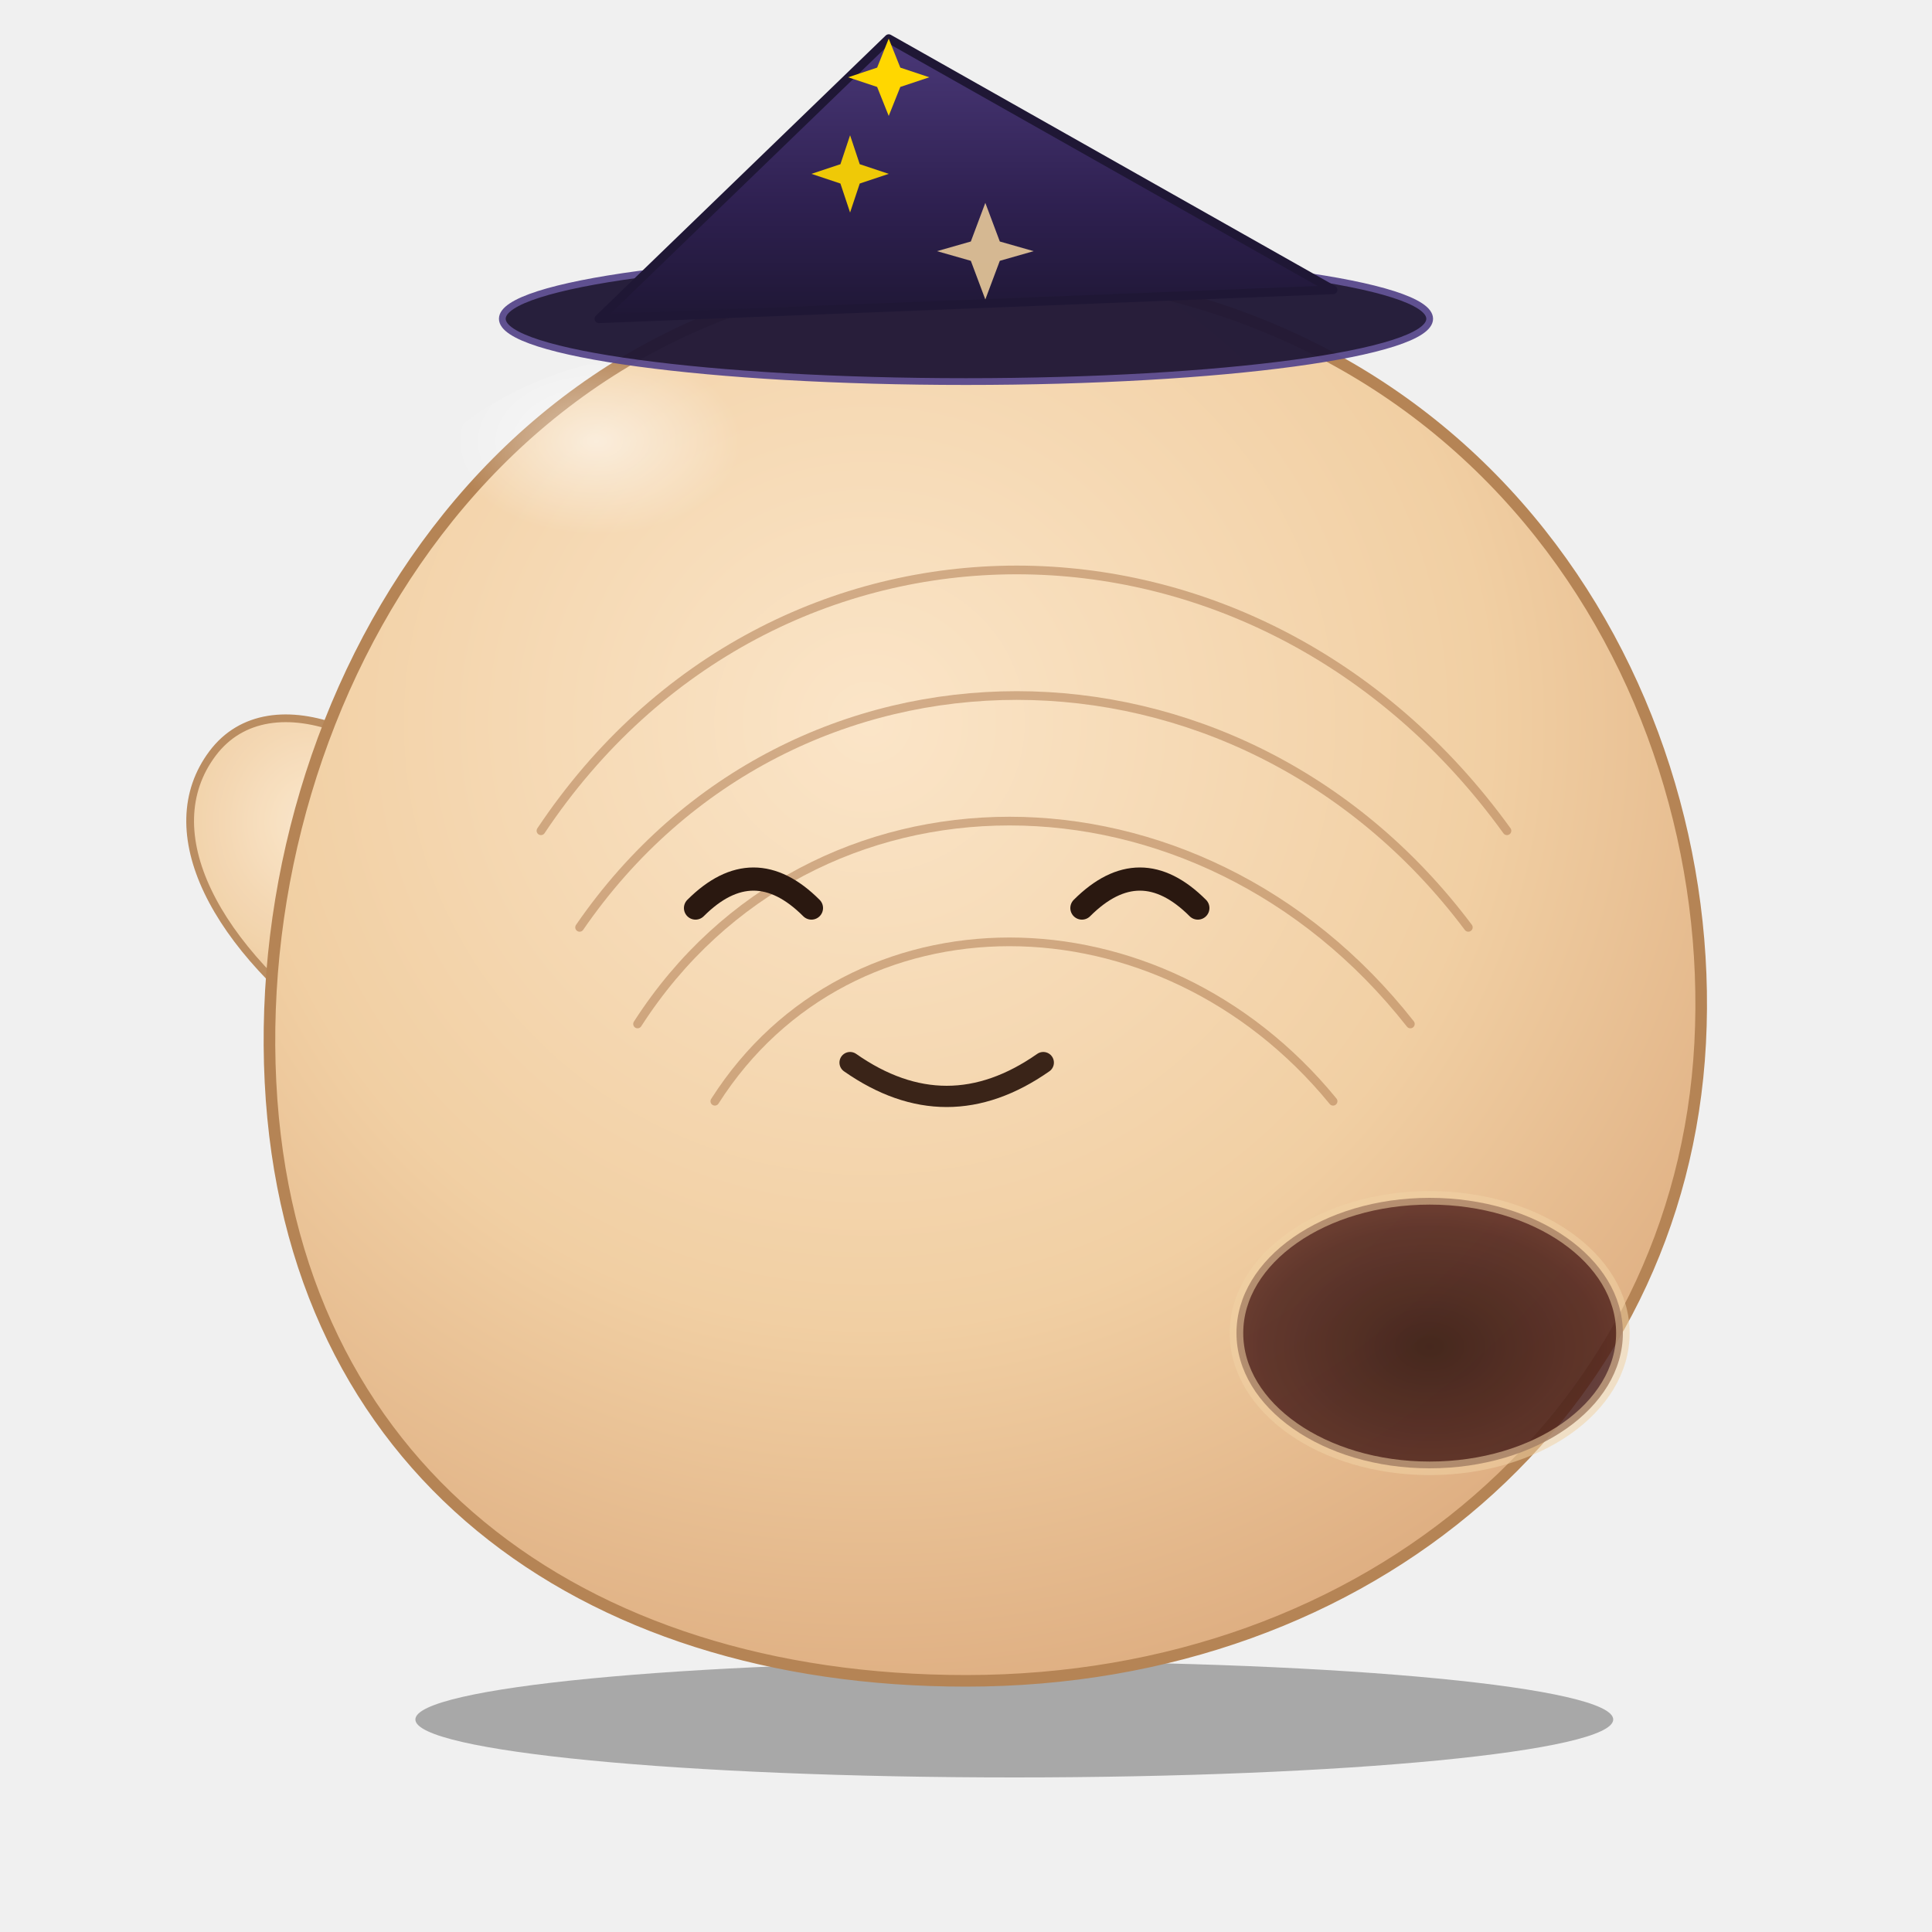
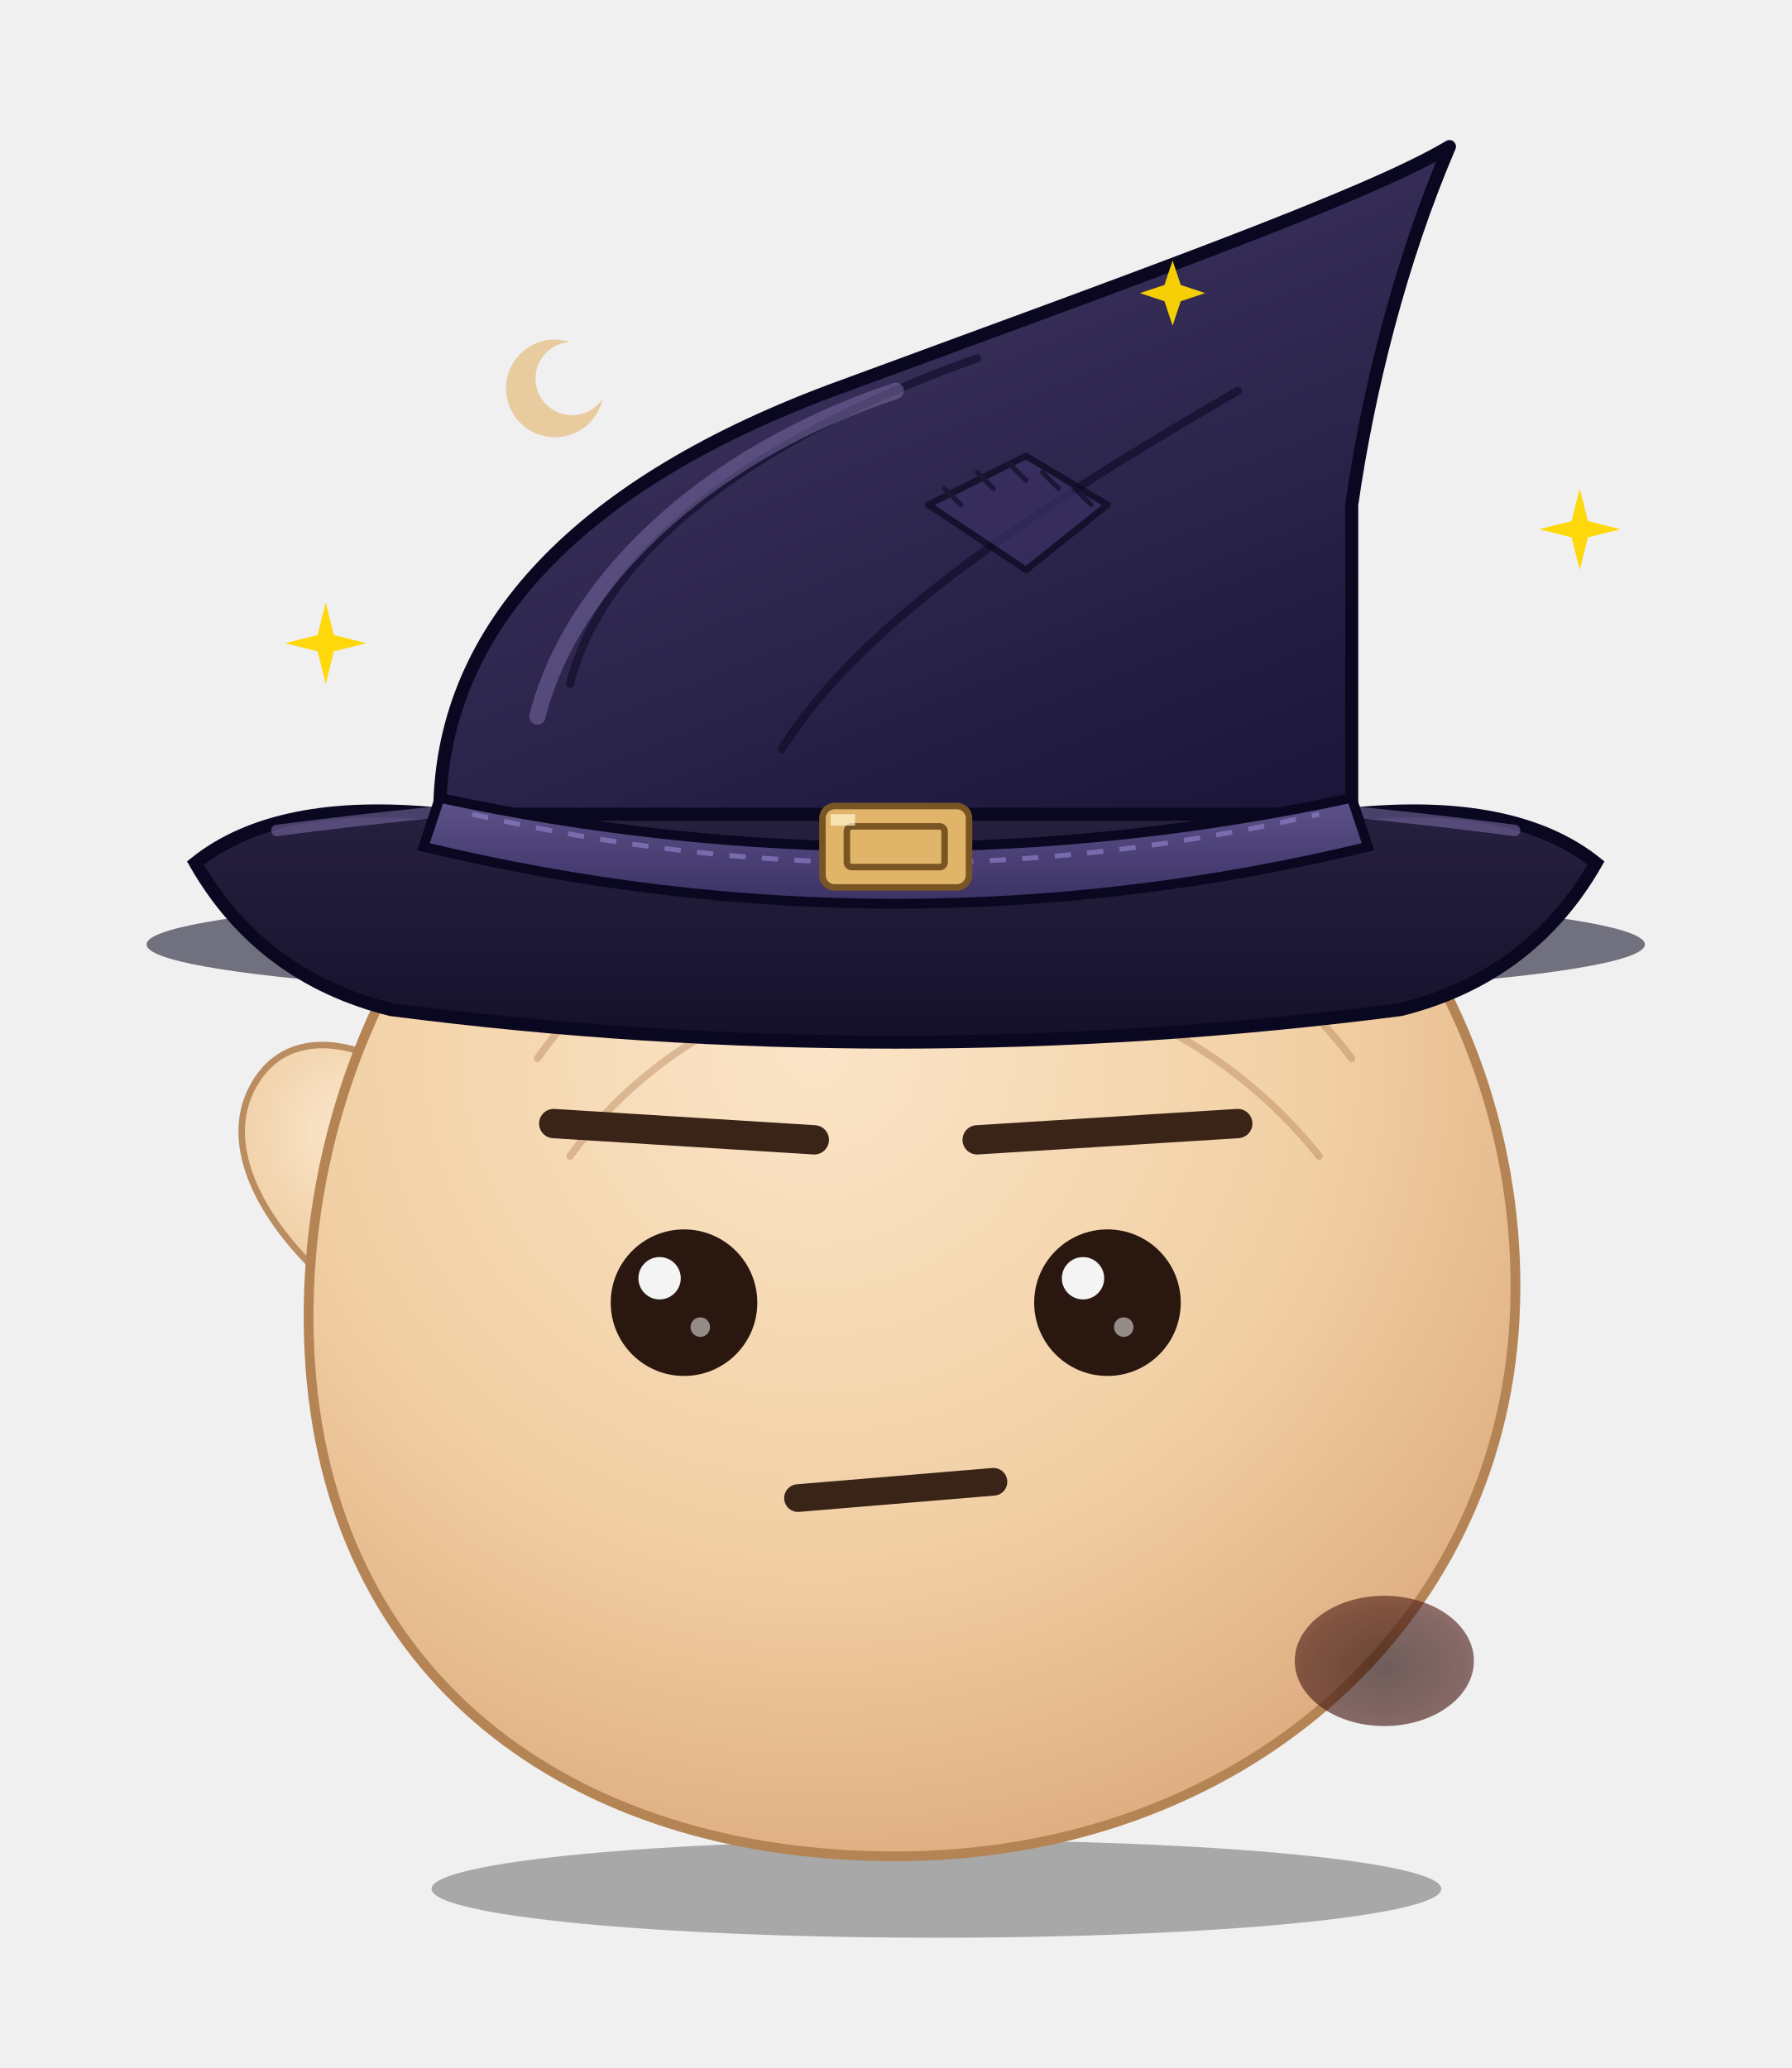
- <svg xmlns="http://www.w3.org/2000/svg" viewBox="0 0 200 200" width="200" height="200">
+ <svg xmlns="http://www.w3.org/2000/svg" viewBox="-10 -54 220 254" width="220" height="254">
  <defs>
    <radialGradient id="bodyGrad" cx="42%" cy="32%" r="78%">
      <stop offset="0%" stop-color="#fbe5c8" />
      <stop offset="55%" stop-color="#f1cfa3" />
      <stop offset="100%" stop-color="#d9a578" />
    </radialGradient>
    <radialGradient id="apertureGrad" cx="50%" cy="55%" r="55%">
      <stop offset="0%" stop-color="#2a0e0a" />
      <stop offset="80%" stop-color="#4a1f1a" />
      <stop offset="100%" stop-color="#5a2820" />
    </radialGradient>
    <radialGradient id="gleam" cx="32%" cy="22%" r="22%">
      <stop offset="0%" stop-color="#fff" stop-opacity="0.55" />
      <stop offset="100%" stop-color="#fff" stop-opacity="0" />
    </radialGradient>
-     <linearGradient id="hatGrad" x1="0%" y1="0%" x2="0%" y2="100%">
-       <stop offset="0%" stop-color="#4a3878" />
-       <stop offset="60%" stop-color="#2e2050" />
-       <stop offset="100%" stop-color="#1f1735" />
+     <linearGradient id="hatBody" x1="20%" y1="0%" x2="80%" y2="100%">
+       <stop offset="0%" stop-color="#4a4070" />
+       <stop offset="40%" stop-color="#332b54" />
+       <stop offset="100%" stop-color="#1c163a" />
+     </linearGradient>
+     <linearGradient id="brimGrad" x1="0%" y1="0%" x2="0%" y2="100%">
+       <stop offset="0%" stop-color="#2a2444" />
+       <stop offset="100%" stop-color="#15102a" />
+     </linearGradient>
+     <linearGradient id="bandGrad" x1="0%" y1="0%" x2="0%" y2="100%">
+       <stop offset="0%" stop-color="#5e528a" />
+       <stop offset="100%" stop-color="#3a3164" />
    </linearGradient>
  </defs>
  <ellipse cx="105" cy="178" rx="62" ry="6" fill="#000" opacity="0.30" />
  <path d="M 36 108 C 22 98, 16 86, 22 78 C 28 70, 42 76, 50 88 Z" fill="url(#bodyGrad)" stroke="#b58455" stroke-width="0.8" opacity="0.92" />
  <path d="M 100 28 C 152 28, 178 70, 176 108 C 174 146, 142 174, 100 174 C 60 174, 30 152, 28 112 C 26 72, 52 28, 100 28 Z" fill="url(#bodyGrad)" stroke="#b58455" stroke-width="1.2" />
-   <g fill="none" stroke="#b07e54" stroke-width="0.9" opacity="0.55" stroke-linecap="round">
-     <path d="M 56 86  C 80 50, 130 50, 156 86" />
-     <path d="M 60 96  C 82 64, 128 64, 152 96" />
-     <path d="M 66 106 C 84 78, 124 78, 146 106" />
-     <path d="M 74 114 C 88 92, 120 92, 138 114" />
+   <g fill="none" stroke="#b07e54" stroke-width="0.9" opacity="0.40" stroke-linecap="round">
+     <path d="M 56 76  C 80 42, 130 42, 156 76" />
+     <path d="M 60 88  C 82 58, 128 58, 152 88" />
  </g>
-   <ellipse cx="74" cy="58" rx="34" ry="22" fill="url(#gleam)" />
-   <ellipse cx="148" cy="138" rx="20" ry="14" fill="url(#apertureGrad)" opacity="0.85" />
-   <ellipse cx="148" cy="138" rx="20" ry="14" fill="none" stroke="#f0d2a4" stroke-width="1.4" opacity="0.55" />
-   <path d="M 72 94 Q 78 88 84 94" fill="none" stroke="#2a1810" stroke-width="2.4" stroke-linecap="round" />
-   <path d="M 112 94 Q 118 88 124 94" fill="none" stroke="#2a1810" stroke-width="2.4" stroke-linecap="round" />
-   <path d="M 88 110 Q 98 117 108 110" fill="none" stroke="#3a2418" stroke-width="2.2" stroke-linecap="round" />
-   <ellipse cx="100" cy="33" rx="48" ry="6.5" fill="#1f1735" stroke="#5a4a8c" stroke-width="0.7" opacity="0.96" />
-   <path d="M 62 33 L 138 30 L 92 4 Z" fill="url(#hatGrad)" stroke="#1f1735" stroke-width="0.9" stroke-linejoin="round" />
-   <path d="M 102 21 L 103.5 25 L 107 26 L 103.5 27 L 102 31 L 100.5 27 L 97 26 L 100.5 25 Z" fill="#e8c99a" opacity="0.9" />
-   <path d="M 88 14 L 89 17 L 92 18 L 89 19 L 88 22 L 87 19 L 84 18 L 87 17 Z" fill="#ffd700" opacity="0.92" />
-   <path d="M 92 4 L 93.2 7 L 96.2 8 L 93.2 9 L 92 12 L 90.8 9 L 87.8 8 L 90.8 7 Z" fill="#ffd700" />
+   <ellipse cx="74" cy="54" rx="34" ry="22" fill="url(#gleam)" />
+   <ellipse cx="160" cy="150" rx="11" ry="8" fill="url(#apertureGrad)" opacity="0.65" />
+   <g transform="translate(0 16)">
+     <ellipse cx="100" cy="46" rx="92" ry="7" fill="#0a0820" opacity="0.55" />
+     <path d="M 14 36            Q 24 28, 44 30            Q 100 18, 156 30            Q 176 28, 186 36            Q 178 50, 162 54            Q 100 62, 38 54            Q 22 50, 14 36 Z" fill="url(#brimGrad)" stroke="#0a0820" stroke-width="1.6" />
+     <path d="M 24 32 Q 100 22 176 32" fill="none" stroke="#7d70a8" stroke-width="1.4" opacity="0.55" stroke-linecap="round" />
+     <path d="M 44 30            C 44 8, 60 -10, 92 -22            C 130 -36, 158 -46, 168 -52            C 162 -38, 158 -22, 156 -8            C 156 6, 156 20, 156 30            Z" fill="url(#hatBody)" stroke="#0a0820" stroke-width="1.6" stroke-linejoin="round" />
+     <g fill="none" stroke="#0a0820" stroke-width="1" opacity="0.55" stroke-linecap="round">
+       <path d="M 60 14 C 64 -2, 82 -16, 110 -26" />
+       <path d="M 86 22 C 96 6, 118 -8, 142 -22" />
+     </g>
+     <path d="M 56 18 C 60 2, 76 -14, 100 -22" fill="none" stroke="#7d70a8" stroke-width="2" opacity="0.5" stroke-linecap="round" />
+     <g opacity="0.7">
+       <path d="M 104 -8 L 116 -14 L 126 -8 L 116 0 Z" fill="#3a3164" stroke="#0a0820" stroke-width="0.8" stroke-linejoin="round" />
+       <g fill="none" stroke="#15102a" stroke-width="0.6" stroke-linecap="round">
+         <path d="M 106 -10 L 108 -8" />
+         <path d="M 110 -12 L 112 -10" />
+         <path d="M 114 -13 L 116 -11" />
+         <path d="M 118 -12 L 120 -10" />
+         <path d="M 122 -10 L 124 -8" />
+       </g>
+     </g>
+     <path d="M 44 28 Q 100 40 156 28 L 158 34 Q 100 48 42 34 Z" fill="url(#bandGrad)" stroke="#0a0820" stroke-width="1.2" />
+     <path d="M 48 30 Q 100 42 152 30" fill="none" stroke="#8b7ec4" stroke-width="0.6" stroke-dasharray="2 2" opacity="0.7" />
+     <g transform="translate(100 34)">
+       <rect x="-9" y="-5" width="18" height="10" rx="1.5" fill="#e0b56a" stroke="#7a5524" stroke-width="0.8" />
+       <rect x="-6" y="-2.5" width="12" height="5" rx="0.6" fill="none" stroke="#7a5524" stroke-width="0.8" />
+       <rect x="-8" y="-4" width="3" height="1.4" fill="#fff5d0" opacity="0.7" />
+     </g>
+     <g fill="#ffd700" opacity="0.95">
+       <path d="M 30 4 L 31 8 L 35 9 L 31 10 L 30 14 L 29 10 L 25 9 L 29 8 Z" />
+       <path d="M 184 -10 L 185 -6 L 189 -5 L 185 -4 L 184 0 L 183 -4 L 179 -5 L 183 -6 Z" />
+       <path d="M 134 -38 L 135 -35 L 138 -34 L 135 -33 L 134 -30 L 133 -33 L 130 -34 L 133 -35 Z" />
+     </g>
+     <path d="M 60 -28 a 6 6 0 1 0 4 7 a 4.5 4.5 0 1 1 -4 -7 Z" fill="#e8c99a" opacity="0.95" />
+   </g>
+   <path d="M 58 84 L 90 86" stroke="#3a2418" stroke-width="3.6" stroke-linecap="round" />
+   <path d="M 142 84 L 110 86" stroke="#3a2418" stroke-width="3.6" stroke-linecap="round" />
+   <circle cx="74" cy="106" r="9" fill="#2a1810" />
+   <circle cx="126" cy="106" r="9" fill="#2a1810" />
+   <circle cx="71" cy="103" r="2.6" fill="#fff" opacity="0.95" />
+   <circle cx="123" cy="103" r="2.6" fill="#fff" opacity="0.95" />
+   <circle cx="76" cy="109" r="1.2" fill="#fff" opacity="0.5" />
+   <circle cx="128" cy="109" r="1.2" fill="#fff" opacity="0.5" />
+   <path d="M 88 130 L 112 128" stroke="#3a2418" stroke-width="3.4" stroke-linecap="round" />
</svg>
